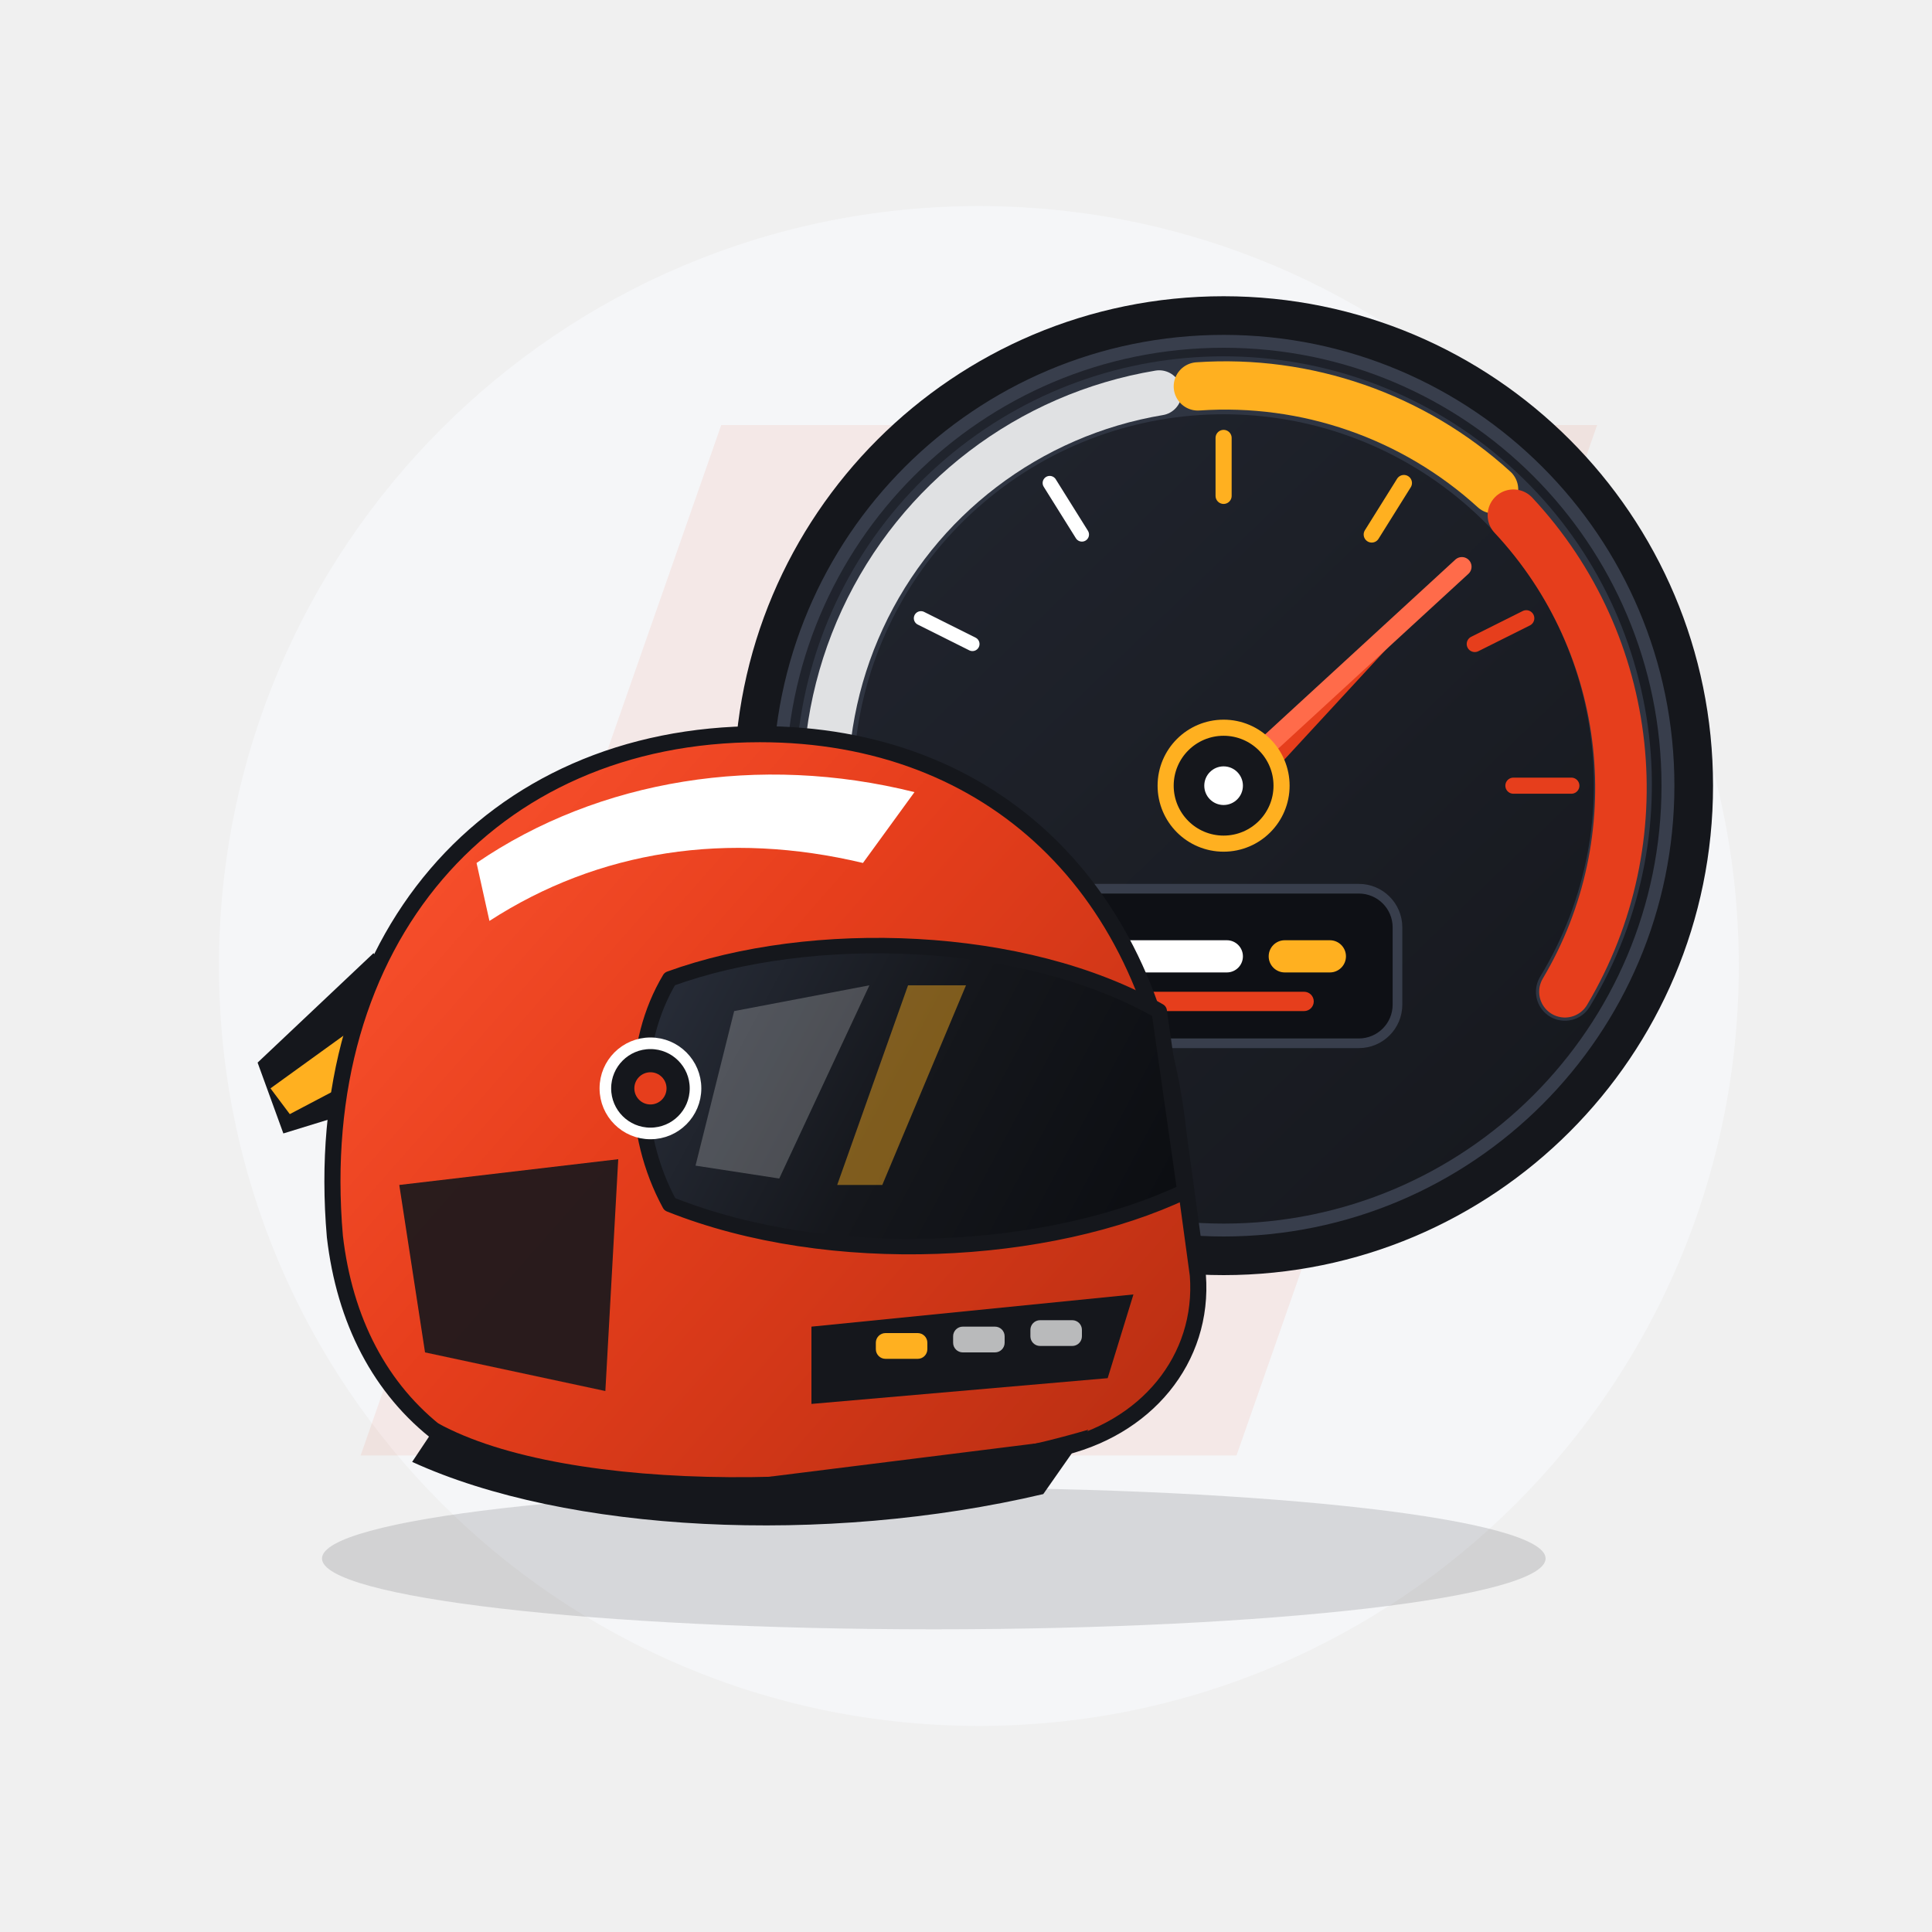
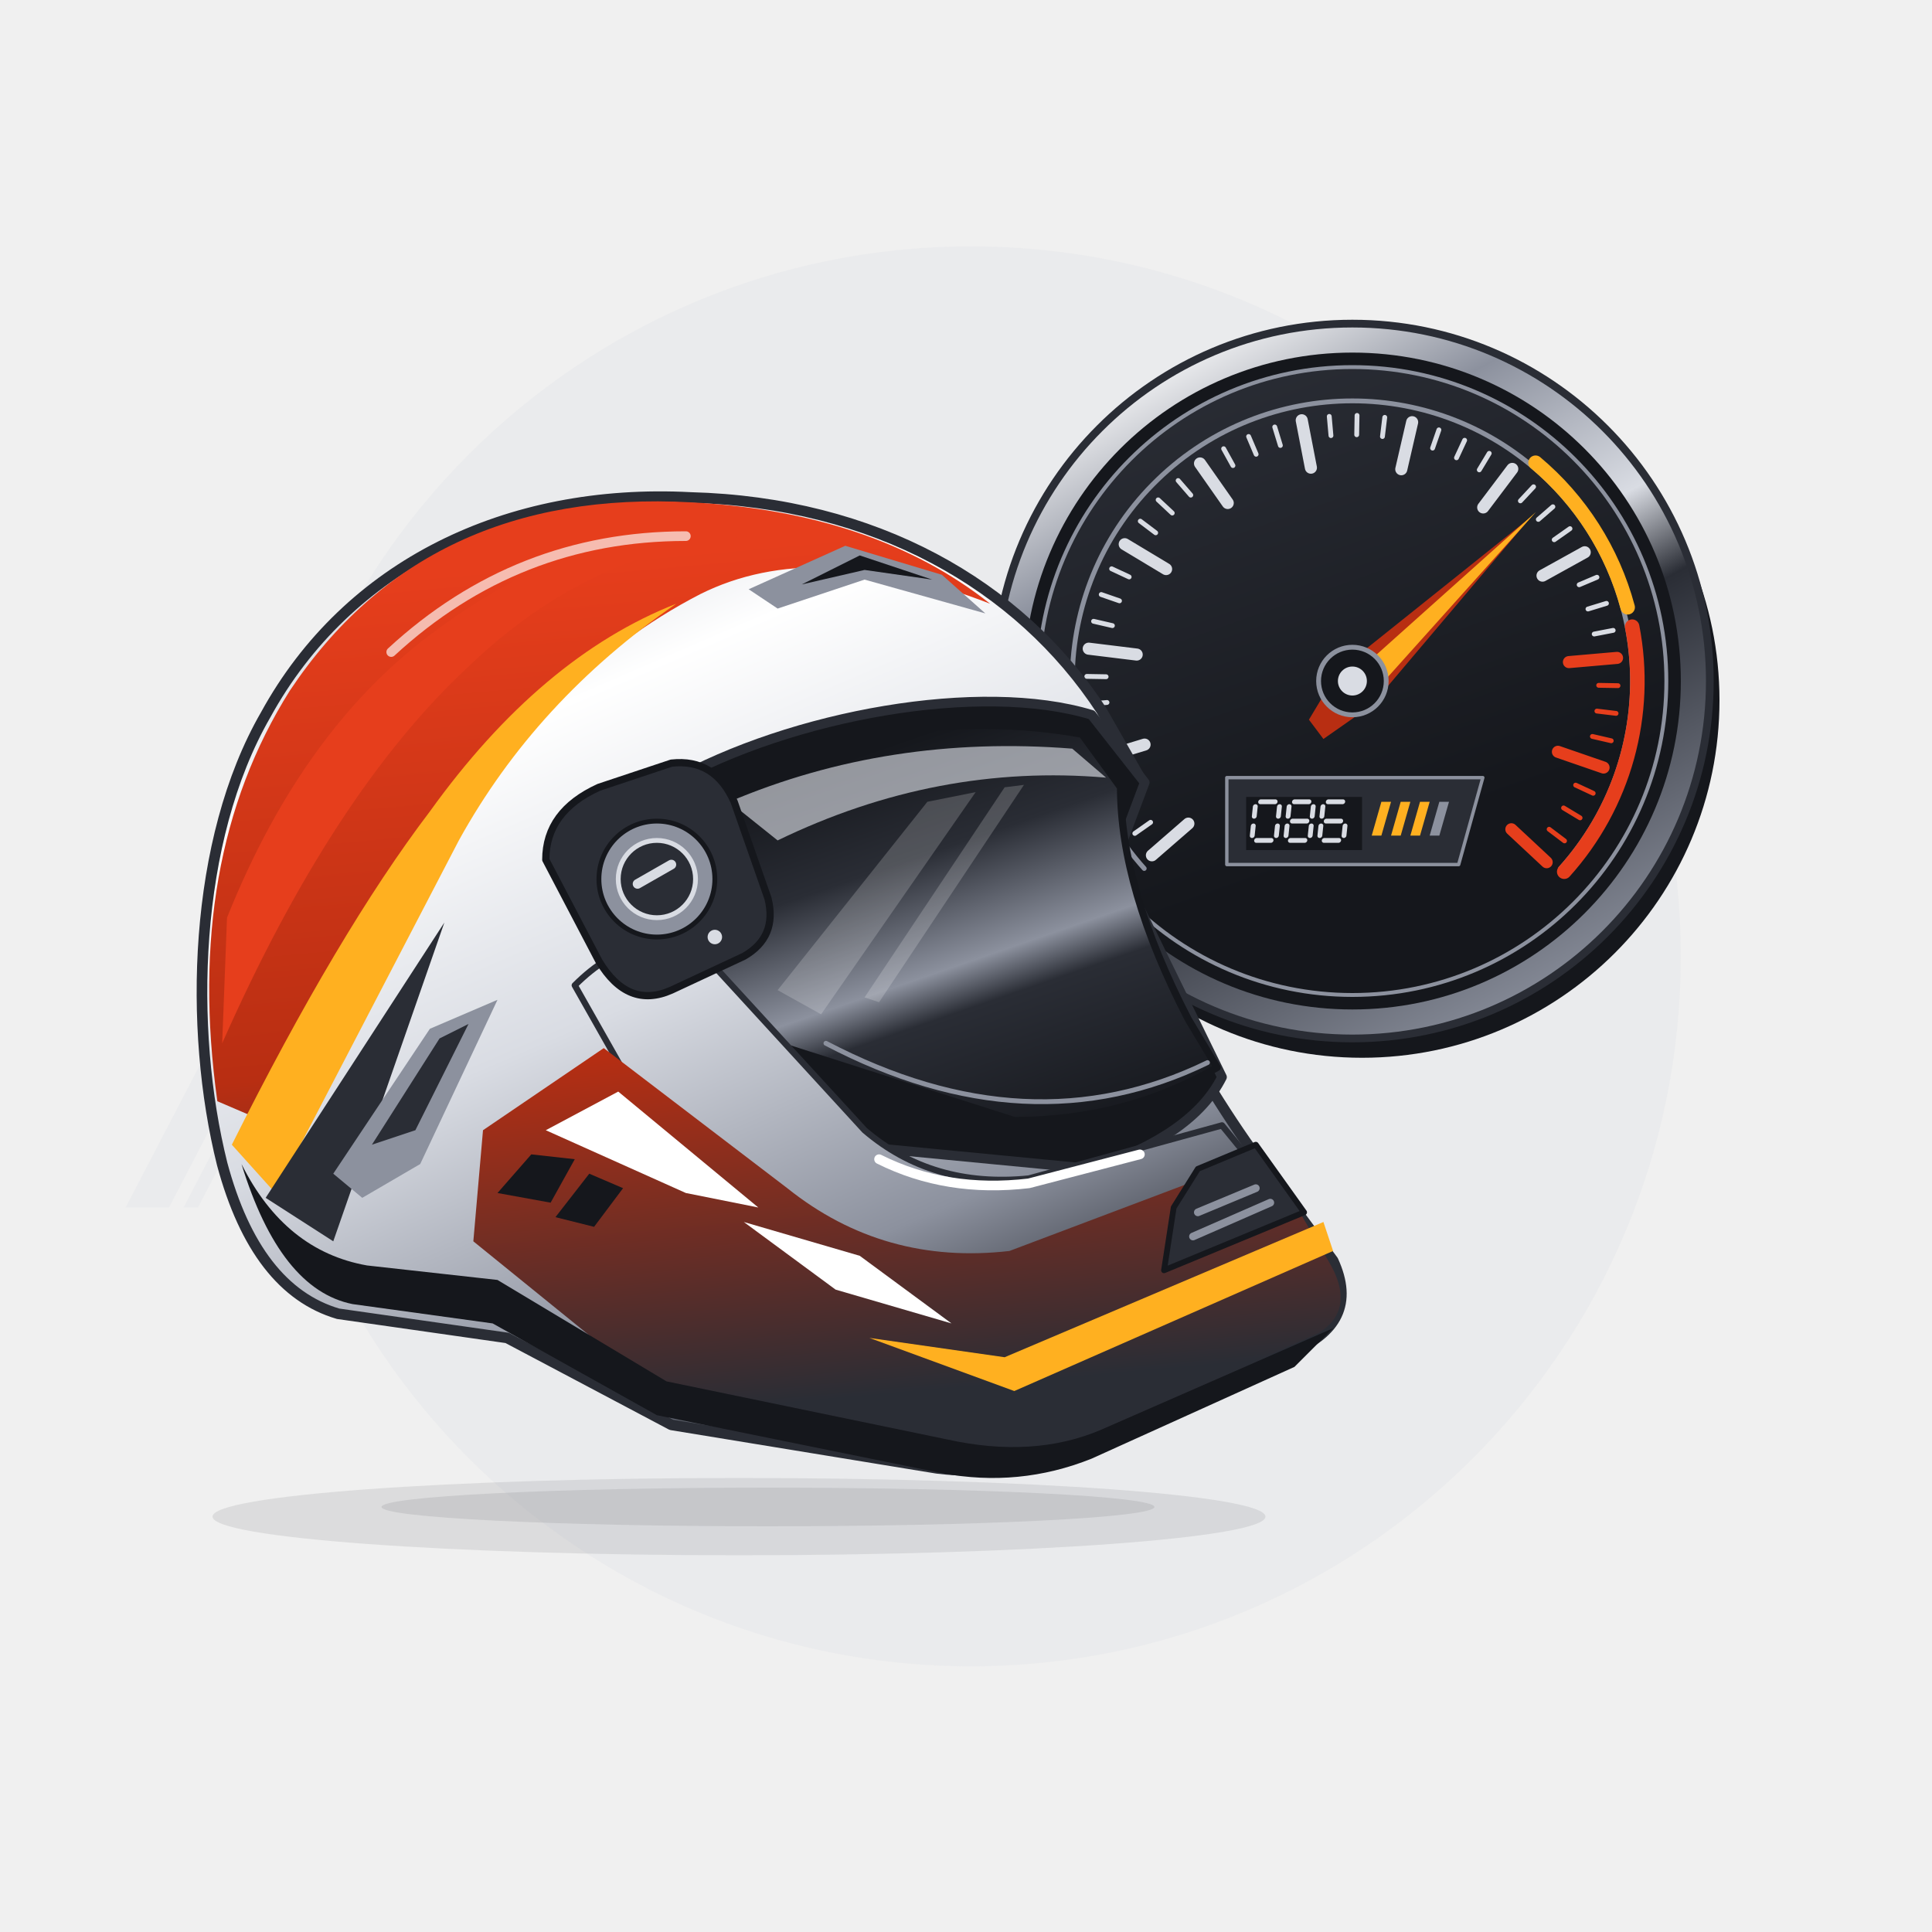
- <svg xmlns="http://www.w3.org/2000/svg" viewBox="0 0 300 300" width="300" height="300" fill="none">
+ <svg xmlns="http://www.w3.org/2000/svg" width="400" height="400" viewBox="0 0 400 400" stroke-linejoin="round" stroke-linecap="round">
  <defs>
-     <linearGradient id="shellRed" x1="45" y1="115" x2="178" y2="232" gradientUnits="userSpaceOnUse">
-       <stop offset="0%" stop-color="#FF5733" />
-       <stop offset="45%" stop-color="#E63E1C" />
-       <stop offset="100%" stop-color="#B82E12" />
+     <linearGradient id="rim" gradientUnits="userSpaceOnUse" x1="242" y1="69" x2="320" y2="211">
+       <stop offset="0" stop-color="#FFFFFF" />
+       <stop offset="0.23" stop-color="#8C919E" />
+       <stop offset="0.46" stop-color="#D9DCE3" />
+       <stop offset="0.58" stop-color="#2A2D35" />
+       <stop offset="1" stop-color="#8C919E" />
    </linearGradient>
-     <linearGradient id="dialBg" x1="120" y1="55" x2="255" y2="195" gradientUnits="userSpaceOnUse">
-       <stop offset="0%" stop-color="#222630" />
-       <stop offset="100%" stop-color="#15171C" />
+     <linearGradient id="face" gradientUnits="userSpaceOnUse" x1="251" y1="74" x2="293" y2="192">
+       <stop offset="0" stop-color="#2A2D35" />
+       <stop offset="0.85" stop-color="#15171C" />
    </linearGradient>
-     <linearGradient id="visorGloss" x1="92" y1="150" x2="176" y2="195" gradientUnits="userSpaceOnUse">
-       <stop offset="0%" stop-color="#2C323F" />
-       <stop offset="55%" stop-color="#15171C" />
-       <stop offset="100%" stop-color="#0C0E12" />
+     <linearGradient id="shell" gradientUnits="userSpaceOnUse" x1="87" y1="119" x2="167" y2="304">
+       <stop offset="0" stop-color="#D9DCE3" />
+       <stop offset="0.18" stop-color="#FFFFFF" />
+       <stop offset="0.49" stop-color="#D9DCE3" />
+       <stop offset="0.81" stop-color="#8C919E" />
+       <stop offset="1" stop-color="#2A2D35" />
+     </linearGradient>
+     <linearGradient id="lacquer" gradientUnits="userSpaceOnUse" x1="142" y1="114" x2="158" y2="291">
+       <stop offset="0" stop-color="#E63E1C" />
+       <stop offset="0.57" stop-color="#B82E12" />
+       <stop offset="1" stop-color="#2A2D35" />
+     </linearGradient>
+     <linearGradient id="glass" gradientUnits="userSpaceOnUse" x1="173" y1="158" x2="203" y2="245">
+       <stop offset="0" stop-color="#15171C" />
+       <stop offset="0.26" stop-color="#2A2D35" />
+       <stop offset="0.52" stop-color="#8C919E" />
+       <stop offset="0.62" stop-color="#2A2D35" />
+       <stop offset="1" stop-color="#15171C" />
    </linearGradient>
  </defs>
-   <circle cx="152" cy="150" r="118" fill="#F5F6F8" />
-   <path d="M56 226 L112 66 L248 66 L192 226 Z" fill="#E63E1C" opacity="0.08" />
-   <ellipse cx="145" cy="242" rx="95" ry="11" fill="#15171C" opacity="0.14" />
-   <g>
-     <circle cx="190" cy="122" r="76" fill="#15171C" />
-     <circle cx="190" cy="122" r="69" fill="url(#dialBg)" stroke="#383E4C" stroke-width="2" />
-     <path d="M137 154 A62 62 0 1 1 243 154" stroke="#2F3542" stroke-width="9" stroke-linecap="round" fill="none" />
-     <path d="M137 154 A62 62 0 0 1 180 61" stroke="#FFFFFF" stroke-width="7" stroke-linecap="round" fill="none" opacity="0.85" />
-     <path d="M186 60 A62 62 0 0 1 232 76" stroke="#FFB020" stroke-width="7.5" stroke-linecap="round" fill="none" />
-     <path d="M235 80 A62 62 0 0 1 243 154" stroke="#E63E1C" stroke-width="8" stroke-linecap="round" fill="none" />
-     <line x1="141" y1="146" x2="149" y2="142" stroke="#FFFFFF" stroke-width="2.2" stroke-linecap="round" />
-     <line x1="136" y1="122" x2="145" y2="122" stroke="#FFFFFF" stroke-width="2.2" stroke-linecap="round" />
-     <line x1="143" y1="96" x2="151" y2="100" stroke="#FFFFFF" stroke-width="2.2" stroke-linecap="round" />
-     <line x1="163" y1="75" x2="168" y2="83" stroke="#FFFFFF" stroke-width="2.2" stroke-linecap="round" />
-     <line x1="190" y1="68" x2="190" y2="77" stroke="#FFB020" stroke-width="2.5" stroke-linecap="round" />
-     <line x1="218" y1="75" x2="213" y2="83" stroke="#FFB020" stroke-width="2.5" stroke-linecap="round" />
-     <line x1="237" y1="96" x2="229" y2="100" stroke="#E63E1C" stroke-width="2.5" stroke-linecap="round" />
-     <line x1="244" y1="122" x2="235" y2="122" stroke="#E63E1C" stroke-width="2.5" stroke-linecap="round" />
-     <rect x="163" y="138" width="54" height="24" rx="6" fill="#0E1015" stroke="#383E4C" stroke-width="1.5" />
-     <rect x="171" y="146" width="22" height="5" rx="2.5" fill="#FFFFFF" />
-     <rect x="197" y="146" width="12" height="5" rx="2.5" fill="#FFB020" />
-     <rect x="176" y="154" width="28" height="3" rx="1.5" fill="#E63E1C" />
-     <polygon points="186,126 194,118 228,87 192,126" fill="#E63E1C" />
-     <line x1="190" y1="122" x2="227" y2="88" stroke="#FF6B4A" stroke-width="3" stroke-linecap="round" />
-     <circle cx="190" cy="122" r="9" fill="#15171C" stroke="#FFB020" stroke-width="2.5" />
-     <circle cx="190" cy="122" r="3" fill="#FFFFFF" />
+   <g opacity=".23">
+     <circle cx="201" cy="198" r="147" fill="#D9DCE3" />
+     <path d="M26 250 89 129h9L35 250z M38 250l63-121h3L41 250z" fill="#D9DCE3" />
  </g>
-   <g>
-     <path d="M40 165 L58 148 L70 168 L44 176 Z" fill="#15171C" />
-     <path d="M42 169 L60 156 L64 163 L45 173 Z" fill="#FFB020" />
-     <path d="M52 192 C48 146 76 114 118 114 C154 114 179 138 183 176 L186 198 C187 211 178 222 164 225 L108 232 C74 235 55 218 52 192 Z" fill="url(#shellRed)" stroke="#15171C" stroke-width="2.5" stroke-linejoin="round" />
-     <path d="M74 134 C93 121 118 117 142 123 L134 134 C113 129 93 132 76 143 Z" fill="#FFFFFF" />
-     <path d="M62 184 L96 180 L94 216 L66 210 Z" fill="#15171C" opacity="0.9" />
-     <path d="M104 152 C126 144 159 145 180 157 L184 185 C163 195 129 197 104 187 C98 176 98 162 104 152 Z" fill="url(#visorGloss)" stroke="#15171C" stroke-width="2.4" stroke-linejoin="round" />
-     <path d="M114 157 L135 153 L121 183 L108 181 Z" fill="#FFFFFF" opacity="0.22" />
-     <path d="M141 153 L150 153 L137 184 L130 184 Z" fill="#FFB020" opacity="0.45" />
-     <circle cx="101" cy="169" r="7" fill="#15171C" stroke="#FFFFFF" stroke-width="1.8" />
-     <circle cx="101" cy="169" r="2.5" fill="#E63E1C" />
-     <path d="M126 206 L176 201 L172 214 L126 218 Z" fill="#15171C" />
-     <rect x="136" y="207" width="8" height="4" rx="1.5" fill="#FFB020" />
-     <rect x="148" y="206" width="8" height="4" rx="1.5" fill="#FFFFFF" opacity="0.7" />
-     <rect x="160" y="205" width="8" height="4" rx="1.5" fill="#FFFFFF" opacity="0.7" />
-     <path d="M68 221 C88 232 135 232 169 222 L162 232 C128 240 88 238 64 227 Z" fill="#15171C" />
+   <ellipse cx="153" cy="314" rx="109" ry="8" fill="#15171C" opacity=".09" />
+   <ellipse cx="159" cy="312" rx="80" ry="4" fill="#15171C" opacity=".09" />
+   <circle cx="282" cy="145" r="74" fill="#15171C" />
+   <circle cx="280" cy="141" r="74" fill="url(#rim)" stroke="#2A2D35" stroke-width="1.6" />
+   <circle cx="280" cy="141" r="68" fill="#15171C" />
+   <circle cx="280" cy="141" r="65" fill="url(#face)" stroke="#8C919E" stroke-width="0.8" />
+   <path d="M236.90 179.81 A58 58 0 1 1 323.10 179.81" fill="none" stroke="#8C919E" stroke-width="1" />
+   <path d="M317.92 95.80 A59 59 0 0 1 336.99 125.73" fill="none" stroke="#FFB020" stroke-width="3" />
+   <path d="M337.92 129.74 A59 59 0 0 1 323.85 180.48" fill="none" stroke="#E63E1C" stroke-width="3" />
+   <path d="M238.49 177.08 L246.04 170.52" fill="none" stroke="#D9DCE3" stroke-width="2.5" />
+   <path d="M234.95 172.55 L238.22 170.25" fill="none" stroke="#D9DCE3" stroke-width="1" />
+   <path d="M231.90 167.66 L235.39 165.73" fill="none" stroke="#D9DCE3" stroke-width="1" />
+   <path d="M229.37 162.49 L233.05 160.93" fill="none" stroke="#D9DCE3" stroke-width="1" />
+   <path d="M227.40 157.08 L236.97 154.16" fill="none" stroke="#D9DCE3" stroke-width="2.5" />
+   <path d="M226.01 151.49 L229.94 150.73" fill="none" stroke="#D9DCE3" stroke-width="1" />
+   <path d="M225.21 145.79 L229.19 145.44" fill="none" stroke="#D9DCE3" stroke-width="1" />
+   <path d="M225.01 140.04 L229.01 140.11" fill="none" stroke="#D9DCE3" stroke-width="1" />
+   <path d="M225.41 134.30 L235.34 135.52" fill="none" stroke="#D9DCE3" stroke-width="2.5" />
+   <path d="M226.41 128.63 L230.31 129.53" fill="none" stroke="#D9DCE3" stroke-width="1" />
+   <path d="M228.00 123.09 L231.78 124.40" fill="none" stroke="#D9DCE3" stroke-width="1" />
+   <path d="M230.15 117.76 L233.78 119.45" fill="none" stroke="#D9DCE3" stroke-width="1" />
+   <path d="M232.86 112.67 L241.43 117.82" fill="none" stroke="#D9DCE3" stroke-width="2.5" />
+   <path d="M236.08 107.90 L239.27 110.31" fill="none" stroke="#D9DCE3" stroke-width="1" />
+   <path d="M239.78 103.49 L242.70 106.22" fill="none" stroke="#D9DCE3" stroke-width="1" />
+   <path d="M243.92 99.49 L246.54 102.51" fill="none" stroke="#D9DCE3" stroke-width="1" />
+   <path d="M248.45 95.95 L254.19 104.14" fill="none" stroke="#D9DCE3" stroke-width="2.5" />
+   <path d="M253.34 92.90 L255.27 96.39" fill="none" stroke="#D9DCE3" stroke-width="1" />
+   <path d="M258.51 90.37 L260.07 94.05" fill="none" stroke="#D9DCE3" stroke-width="1" />
+   <path d="M263.92 88.40 L265.09 92.23" fill="none" stroke="#D9DCE3" stroke-width="1" />
+   <path d="M269.51 87.01 L271.41 96.83" fill="none" stroke="#D9DCE3" stroke-width="2.5" />
+   <path d="M275.21 86.21 L275.56 90.19" fill="none" stroke="#D9DCE3" stroke-width="1" />
+   <path d="M280.96 86.01 L280.89 90.01" fill="none" stroke="#D9DCE3" stroke-width="1" />
+   <path d="M286.70 86.41 L286.22 90.38" fill="none" stroke="#D9DCE3" stroke-width="1" />
+   <path d="M292.37 87.41 L290.12 97.15" fill="none" stroke="#D9DCE3" stroke-width="2.5" />
+   <path d="M297.91 89.00 L296.60 92.78" fill="none" stroke="#D9DCE3" stroke-width="1" />
+   <path d="M303.24 91.15 L301.55 94.78" fill="none" stroke="#D9DCE3" stroke-width="1" />
+   <path d="M308.33 93.86 L306.27 97.28" fill="none" stroke="#D9DCE3" stroke-width="1" />
+   <path d="M313.10 97.08 L307.08 105.06" fill="none" stroke="#D9DCE3" stroke-width="2.5" />
+   <path d="M317.51 100.78 L314.78 103.70" fill="none" stroke="#D9DCE3" stroke-width="1" />
+   <path d="M321.51 104.92 L318.49 107.54" fill="none" stroke="#D9DCE3" stroke-width="1" />
+   <path d="M325.05 109.45 L321.78 111.75" fill="none" stroke="#D9DCE3" stroke-width="1" />
+   <path d="M328.10 114.34 L319.36 119.18" fill="none" stroke="#D9DCE3" stroke-width="2.5" />
+   <path d="M330.63 119.51 L326.95 121.07" fill="none" stroke="#D9DCE3" stroke-width="1" />
+   <path d="M332.60 124.92 L328.77 126.09" fill="none" stroke="#D9DCE3" stroke-width="1" />
+   <path d="M333.99 130.51 L330.06 131.27" fill="none" stroke="#D9DCE3" stroke-width="1" />
+   <path d="M334.79 136.21 L324.83 137.08" fill="none" stroke="#E63E1C" stroke-width="2.5" />
+   <path d="M334.99 141.96 L330.99 141.89" fill="none" stroke="#E63E1C" stroke-width="1" />
+   <path d="M334.59 147.70 L330.62 147.22" fill="none" stroke="#E63E1C" stroke-width="1" />
+   <path d="M333.59 153.37 L329.69 152.47" fill="none" stroke="#E63E1C" stroke-width="1" />
+   <path d="M332.00 158.91 L322.55 155.65" fill="none" stroke="#E63E1C" stroke-width="2.5" />
+   <path d="M329.85 164.24 L326.22 162.55" fill="none" stroke="#E63E1C" stroke-width="1" />
+   <path d="M327.14 169.33 L323.72 167.27" fill="none" stroke="#E63E1C" stroke-width="1" />
+   <path d="M323.92 174.10 L320.73 171.69" fill="none" stroke="#E63E1C" stroke-width="1" />
+   <path d="M320.22 178.51 L312.91 171.69" fill="none" stroke="#E63E1C" stroke-width="2.5" />
+   <path d="M254 161h53l-5 18h-48z" fill="#2A2D35" stroke="#8C919E" stroke-width="0.7" />
+   <rect x="258" y="165" width="24" height="11" rx="0" fill="#15171C" />
+   <g transform="translate(260 166) skewX(-6)">
+     <path d="M1 0h3" fill="none" stroke="#D9DCE3" stroke-width="1" />
+     <path d="M5 1v2" fill="none" stroke="#D9DCE3" stroke-width="1" />
+     <path d="M5 5v2" fill="none" stroke="#D9DCE3" stroke-width="1" />
+     <path d="M1 8h3" fill="none" stroke="#D9DCE3" stroke-width="1" />
+     <path d="M0 5v2" fill="none" stroke="#D9DCE3" stroke-width="1" />
+     <path d="M0 1v2" fill="none" stroke="#D9DCE3" stroke-width="1" />
  </g>
+   <g transform="translate(267 166) skewX(-6)">
+     <path d="M1 0h3" fill="none" stroke="#D9DCE3" stroke-width="1" />
+     <path d="M5 1v2" fill="none" stroke="#D9DCE3" stroke-width="1" />
+     <path d="M5 5v2" fill="none" stroke="#D9DCE3" stroke-width="1" />
+     <path d="M1 8h3" fill="none" stroke="#D9DCE3" stroke-width="1" />
+     <path d="M0 5v2" fill="none" stroke="#D9DCE3" stroke-width="1" />
+     <path d="M0 1v2" fill="none" stroke="#D9DCE3" stroke-width="1" />
+     <path d="M1 4h3" fill="none" stroke="#D9DCE3" stroke-width="1" />
+   </g>
+   <g transform="translate(274 166) skewX(-6)">
+     <path d="M1 0h3" fill="none" stroke="#D9DCE3" stroke-width="1" />
+     <path d="M5 5v2" fill="none" stroke="#D9DCE3" stroke-width="1" />
+     <path d="M1 8h3" fill="none" stroke="#D9DCE3" stroke-width="1" />
+     <path d="M0 5v2" fill="none" stroke="#D9DCE3" stroke-width="1" />
+     <path d="M0 1v2" fill="none" stroke="#D9DCE3" stroke-width="1" />
+     <path d="M1 4h3" fill="none" stroke="#D9DCE3" stroke-width="1" />
+   </g>
+   <path d="M284 173l2-7h2l-2 7z" fill="#FFB020" />
+   <path d="M288 173l2-7h2l-2 7z" fill="#FFB020" />
+   <path d="M292 173l2-7h2l-2 7z" fill="#FFB020" />
+   <path d="M296 173l2-7h2l-2 7z" fill="#8C919E" />
+   <path d="M271 149l6-10 40-32-33 39-10 7z" fill="#B82E12" />
+   <path d="M280 140l38-34-35 39z" fill="#FFB020" />
+   <circle cx="280" cy="141" r="7" fill="#15171C" stroke="#8C919E" stroke-width="1" />
+   <circle cx="280" cy="141" r="3" fill="#D9DCE3" />
+   <path d="M46 241C39 213 40 174 55 148 72 117 105 101 143 103 181 104 211 121 228 147L236 161 226 176C234 196 247 222 262 242L276 261Q282 274 267 280L226 299Q210 306 194 304L139 295 105 277 70 272Q53 267 46 241Z" fill="url(#shell)" stroke="#2A2D35" stroke-width="2.2" />
+   <path d="M45 228Q38 178 60 143 88 101 143 104 181 106 205 125 169 111 145 123 112 140 90 179L59 234z" fill="url(#lacquer)" />
+   <path d="M46 216Q69 164 97 138 123 113 156 111 122 107 91 130 63 150 47 190z" fill="#E63E1C" />
+   <path d="M48 237Q70 193 89 168 112 136 140 125 111 145 95 174L57 247z" fill="#FFB020" />
+   <path d="M55 248l37-57-23 66z" fill="#2A2D35" />
+   <path d="M81 135Q107 111 142 111" fill="none" stroke="#FFFFFF" stroke-width="2" opacity=".65" />
+   <path d="M155 122l20-9 20 6 9 8-25-7-18 6z" fill="#8C919E" />
+   <path d="M166 121l12-6 15 5-14-2z" fill="#15171C" />
+   <path d="M139 162C164 148 203 141 226 148L237 162 231 178 253 223Q247 235 226 242L174 237 134 208z" fill="#15171C" stroke="#2A2D35" stroke-width="2" />
+   <path d="M142 165Q185 145 224 152L232 163Q232 184 246 211L252 221Q233 232 210 232L163 217Q148 207 137 190z" fill="url(#glass)" stroke="#15171C" stroke-width="1.5" />
+   <path d="M151 166Q184 152 222 155L229 161Q194 158 161 174z" fill="#D9DCE3" opacity=".65" />
+   <path d="M192 166l10-2-32 46-9-5z M208 163l4-.5-30 45-3-1z" fill="#FFFFFF" opacity=".19" />
+   <path d="M171 216q42 22 79 4" fill="none" stroke="#8C919E" stroke-width="1" />
+   <path d="M119 204q13-13 27-6l33 36q14 12 34 10l40-11 9 11-52 24-61-11z" fill="url(#shell)" stroke="#2A2D35" stroke-width="1.3" />
+   <path d="M100 234l25-17 38 29q20 16 46 13l53-20 13 22q6 10-2 15l-52 23q-12 5-24 3l-62-15-37-30z" fill="url(#lacquer)" />
+   <path d="M113 234l15-8 29 24-15-3z M154 253l24 7 19 14-24-7z" fill="#FFFFFF" />
+   <path d="M180 277l28 4 66-28 2 6-66 29z" fill="#FFB020" />
+   <path d="M248 242l12-5 10 14-29 12 2-13z" fill="#2A2D35" stroke="#15171C" stroke-width="1.2" />
+   <path d="M248 251l12-5m-13 10 16-7" fill="none" stroke="#8C919E" stroke-width="1.6" />
+   <path d="M50 241q9 18 26 21l27 3 35 21 58 12q18 4 32-2l48-21-8 8-42 19q-15 6-31 3l-59-12-34-19-29-4q-15-3-23-29z" fill="#15171C" />
+   <path d="M69 243l20-30 14-6-16 34-12 7z" fill="#8C919E" />
+   <path d="M77 237l14-22 6-3-11 22z" fill="#2A2D35" />
+   <path d="M113 178q0-10 11-15l15-5q9-1 13 8l7 20q2 8-5 12l-15 7q-9 4-15-6z" fill="#2A2D35" stroke="#15171C" stroke-width="1.5" />
+   <circle cx="136" cy="182" r="12" fill="#8C919E" stroke="#15171C" stroke-width="1" />
+   <circle cx="136" cy="182" r="8" fill="#2A2D35" stroke="#D9DCE3" stroke-width="1" />
+   <path d="M132 183l7-4" fill="none" stroke="#D9DCE3" stroke-width="2" />
+   <circle cx="148" cy="194" r="1.5" fill="#D9DCE3" />
+   <path d="M103 247l7-8 9 1-5 9z" fill="#15171C" />
+   <path d="M115 252l7-9 7 3-6 8z" fill="#15171C" />
+   <path d="M182 240q14 7 31 5l23-6" fill="none" stroke="#FFFFFF" stroke-width="2" />
</svg>
